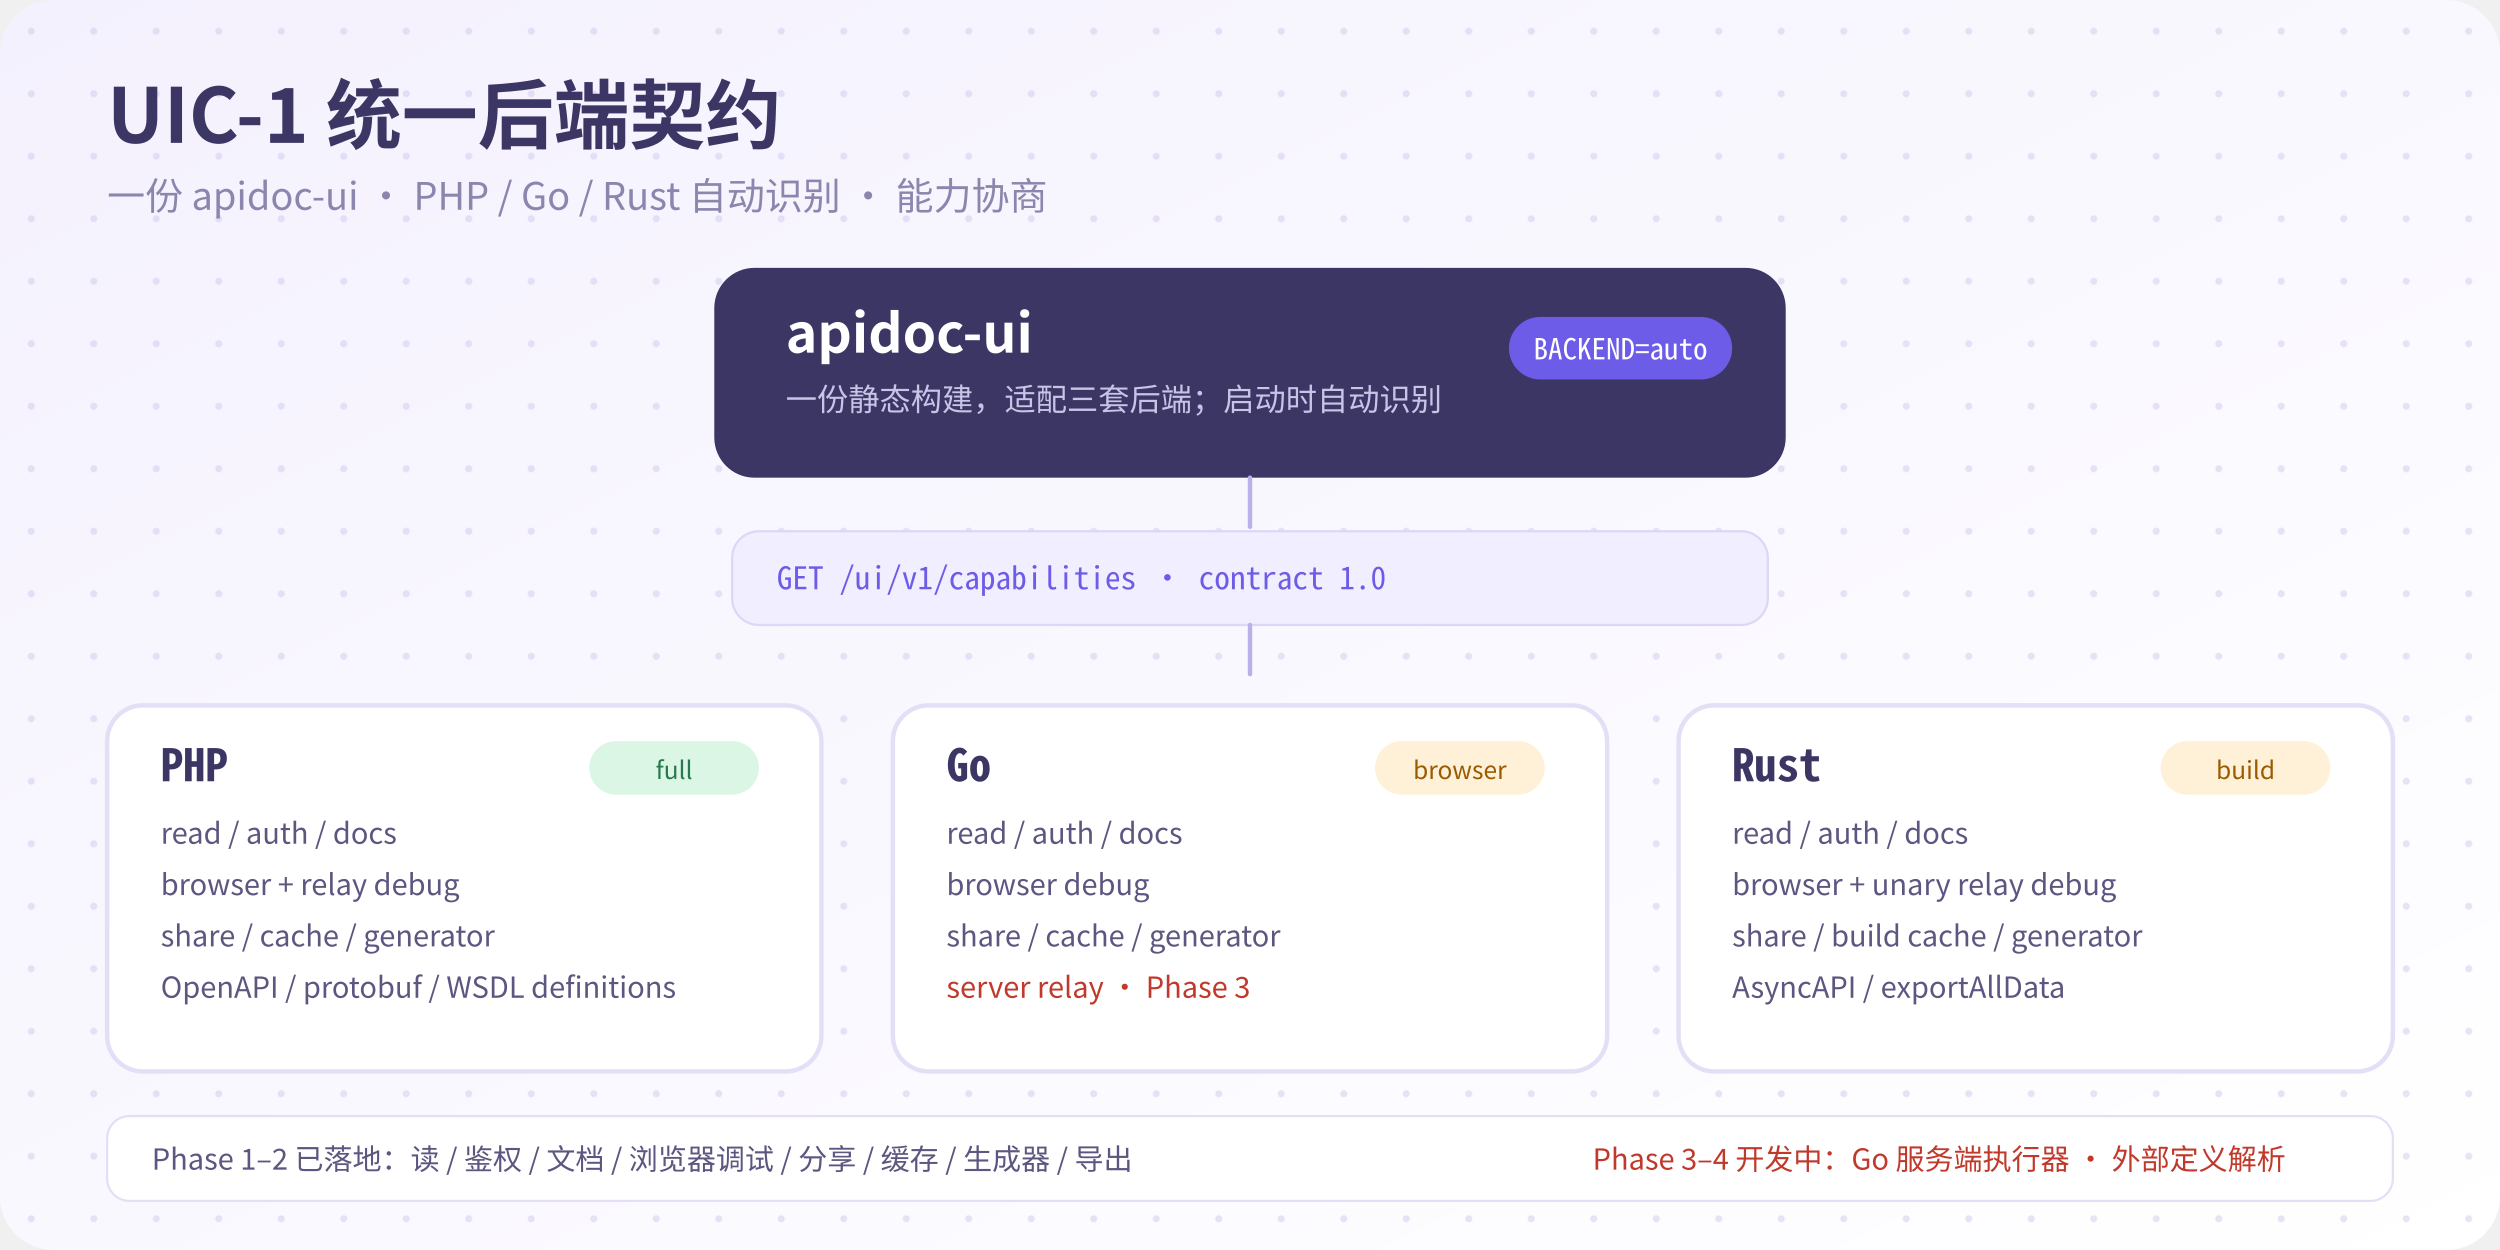
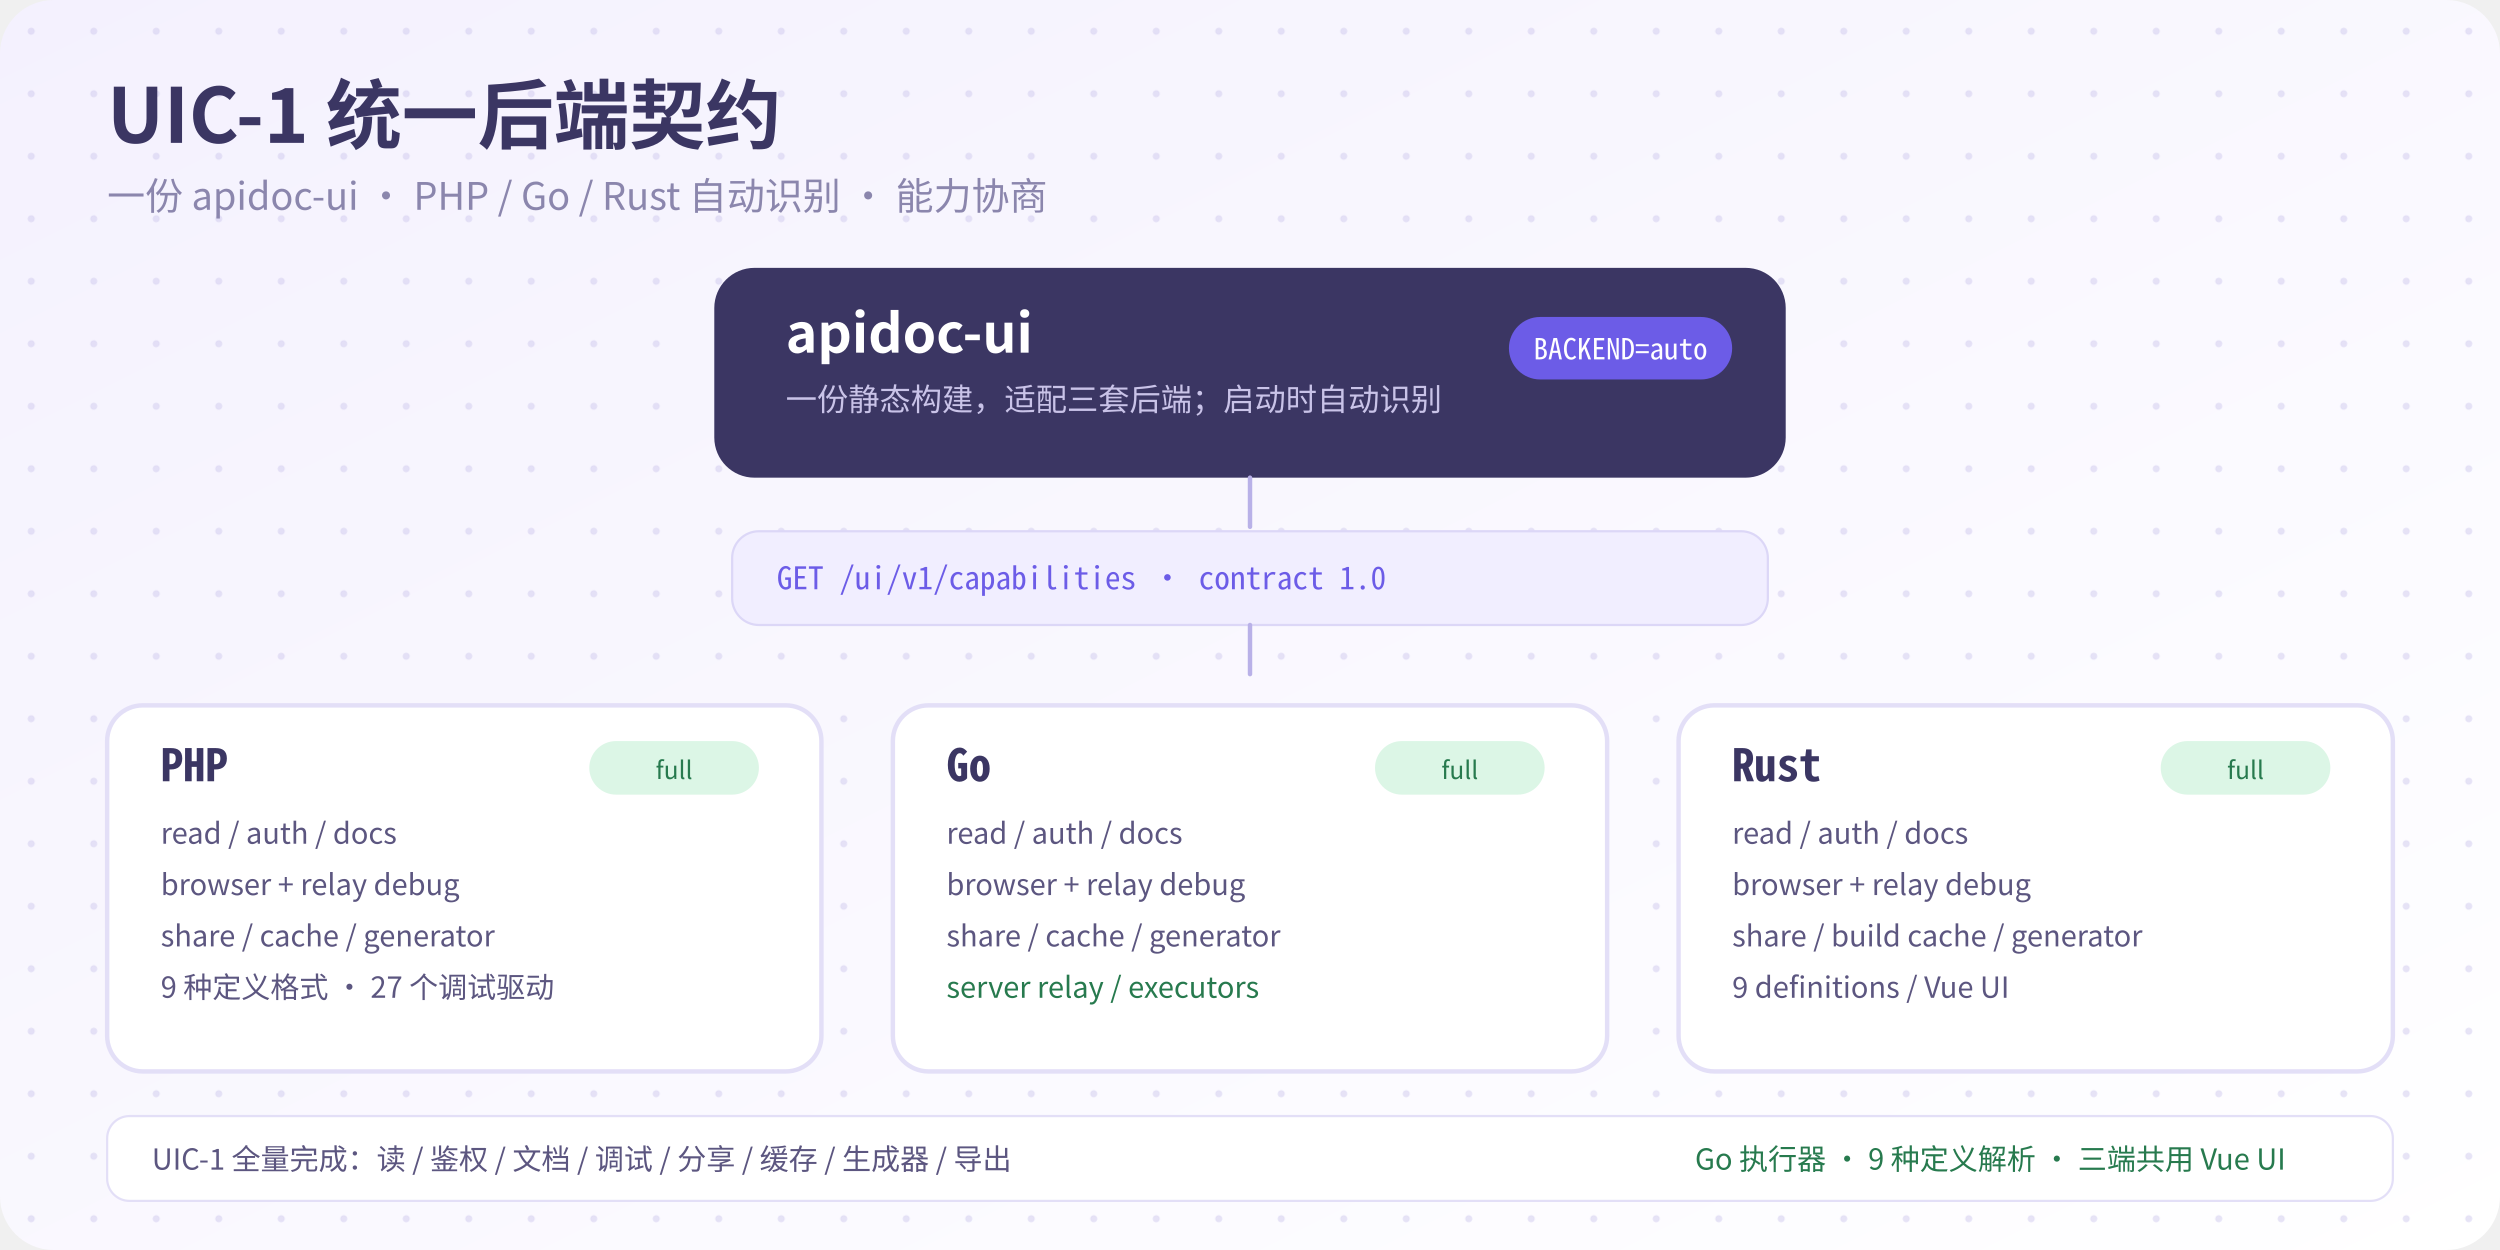
<svg xmlns="http://www.w3.org/2000/svg" viewBox="0 0 1120 560" width="1120" height="560" role="img" aria-label="UIC-1 统一后端契约：一份 apidoc-ui 自动识别 PHP、Go、Rust 后端">
  <defs>
    <linearGradient id="ubg" x1="0" y1="0" x2="1" y2="1">
      <stop offset="0" stop-color="#F4F1FE" />
      <stop offset="1" stop-color="#FFFFFF" />
    </linearGradient>
    <pattern id="udots" width="28" height="28" patternUnits="userSpaceOnUse">
      <circle cx="14" cy="14" r="1.6" fill="#CFC9EE" opacity=".5" />
    </pattern>
  </defs>
  <rect width="1120" height="560" rx="24" fill="url(#ubg)" />
  <rect width="1120" height="560" rx="24" fill="url(#udots)" />
  <text x="48" y="64" font-family="Noto Sans CJK SC, sans-serif" font-size="34" font-weight="700" fill="#3B3663">UIC-1 统一后端契约</text>
  <text x="48" y="94" font-family="Noto Sans CJK SC, sans-serif" font-size="17" fill="#8B86AD">一份 apidoc-ui · PHP / Go / Rust 自动识别 · 能力协商</text>
  <rect x="320" y="120" width="480" height="94" rx="18" fill="#3B3663" />
  <text x="352" y="158" font-family="Noto Sans CJK SC, sans-serif" font-size="24" font-weight="700" fill="#FFFFFF">apidoc-ui</text>
  <text x="352" y="184" font-family="Noto Sans CJK SC, sans-serif" font-size="14" fill="#C9C3E8">一份静态构建，适配三套后端；启动时自动识别</text>
  <rect x="676" y="142" width="100" height="28" rx="14" fill="#6C5CE7" />
  <text x="726" y="161" text-anchor="middle" font-family="Noto Sans Mono CJK SC, monospace" font-size="13" fill="#FFFFFF">BACKEND=auto</text>
  <rect x="328" y="238" width="464" height="42" rx="12" fill="#F1EEFF" stroke="#DCD7F7" />
  <text x="348" y="264" font-family="Noto Sans Mono CJK SC, monospace" font-size="14" fill="#6C5CE7">GET /ui/v1/capabilities · contract 1.0</text>
  <path d="M 560 214 L 560 236" stroke="#B9B1E8" stroke-width="2" stroke-linecap="round" />
  <path d="M 560 280 L 560 302" stroke="#B9B1E8" stroke-width="2" stroke-linecap="round" />
  <rect x="48" y="316" width="320" height="164" rx="16" fill="#FFFFFF" stroke="#E3DFF7" stroke-width="2" />
  <text x="72" y="350" font-family="Noto Sans Mono CJK SC, monospace" font-size="20" font-weight="700" fill="#3B3663">PHP</text>
  <text x="72" y="378" font-family="Noto Sans CJK SC, sans-serif" font-size="13" fill="#5C5680">read / auth / docs</text>
  <text x="72" y="401" font-family="Noto Sans CJK SC, sans-serif" font-size="13" fill="#5C5680">browser + relay debug</text>
  <text x="72" y="424" font-family="Noto Sans CJK SC, sans-serif" font-size="13" fill="#5C5680">share / cache / generator</text>
-   <text x="72" y="447" font-family="Noto Sans CJK SC, sans-serif" font-size="13" fill="#5C5680">OpenAPI / protobuf / WSDL definitions</text>
+   <text x="72" y="447" font-family="Noto Sans CJK SC, sans-serif" font-size="13" fill="#5C5680">9 种定义格式 · 27 个调试驱动</text>
  <rect x="264" y="332" width="76" height="24" rx="12" fill="#DCF6E6" />
  <text x="302" y="349" text-anchor="middle" font-family="Noto Sans CJK SC, sans-serif" font-size="11" fill="#277A4E">full</text>
  <rect x="400" y="316" width="320" height="164" rx="16" fill="#FFFFFF" stroke="#E3DFF7" stroke-width="2" />
  <text x="424" y="350" font-family="Noto Sans Mono CJK SC, monospace" font-size="20" font-weight="700" fill="#3B3663">Go</text>
  <text x="424" y="378" font-family="Noto Sans CJK SC, sans-serif" font-size="13" fill="#5C5680">read / auth / docs</text>
-   <text x="424" y="401" font-family="Noto Sans CJK SC, sans-serif" font-size="13" fill="#5C5680">browser debug</text>
+   <text x="424" y="401" font-family="Noto Sans CJK SC, sans-serif" font-size="13" fill="#5C5680">browser + relay debug</text>
  <text x="424" y="424" font-family="Noto Sans CJK SC, sans-serif" font-size="13" fill="#5C5680">share / cache / generator</text>
-   <text x="424" y="447" font-family="Noto Sans CJK SC, sans-serif" font-size="13" fill="#C0392B">server relay · Phase 3</text>
-   <rect x="616" y="332" width="76" height="24" rx="12" fill="#FFF0D8" />
-   <text x="654" y="349" text-anchor="middle" font-family="Noto Sans CJK SC, sans-serif" font-size="11" fill="#9A5B00">browser</text>
+   <text x="424" y="447" font-family="Noto Sans CJK SC, sans-serif" font-size="13" fill="#277A4E">server relay / executors</text>
+   <rect x="616" y="332" width="76" height="24" rx="12" fill="#DCF6E6" />
+   <text x="654" y="349" text-anchor="middle" font-family="Noto Sans CJK SC, sans-serif" font-size="11" fill="#277A4E">full</text>
  <rect x="752" y="316" width="320" height="164" rx="16" fill="#FFFFFF" stroke="#E3DFF7" stroke-width="2" />
  <text x="776" y="350" font-family="Noto Sans Mono CJK SC, monospace" font-size="20" font-weight="700" fill="#3B3663">Rust</text>
  <text x="776" y="378" font-family="Noto Sans CJK SC, sans-serif" font-size="13" fill="#5C5680">read / auth / docs</text>
-   <text x="776" y="401" font-family="Noto Sans CJK SC, sans-serif" font-size="13" fill="#5C5680">browser + unary relay debug</text>
+   <text x="776" y="401" font-family="Noto Sans CJK SC, sans-serif" font-size="13" fill="#5C5680">browser + relay debug</text>
  <text x="776" y="424" font-family="Noto Sans CJK SC, sans-serif" font-size="13" fill="#5C5680">share / build cache / generator</text>
-   <text x="776" y="447" font-family="Noto Sans CJK SC, sans-serif" font-size="13" fill="#5C5680">AsyncAPI / exportAllData</text>
-   <rect x="968" y="332" width="76" height="24" rx="12" fill="#FFF0D8" />
-   <text x="1006" y="349" text-anchor="middle" font-family="Noto Sans CJK SC, sans-serif" font-size="11" fill="#9A5B00">build</text>
+   <text x="776" y="447" font-family="Noto Sans CJK SC, sans-serif" font-size="13" fill="#5C5680">9 definitions / Vue UI</text>
+   <rect x="968" y="332" width="76" height="24" rx="12" fill="#DCF6E6" />
+   <text x="1006" y="349" text-anchor="middle" font-family="Noto Sans CJK SC, sans-serif" font-size="11" fill="#277A4E">full</text>
  <rect x="48" y="500" width="1024" height="38" rx="10" fill="#FFFFFF" stroke="#E3DFF7" />
-   <text x="68" y="524" font-family="Noto Sans CJK SC, sans-serif" font-size="13" fill="#5C5680">Phase 1–2 已落地：读 / 鉴权 / 文档 / 浏览器调试 / 分享 / 缓存 / 生成器 / 导出</text>
-   <text x="1024" y="524" text-anchor="end" font-family="Noto Sans CJK SC, sans-serif" font-size="13" fill="#C0392B">Phase 3–4 开发中：Go 服务端执行器 · 外部定义解析</text>
+   <text x="68" y="524" font-family="Noto Sans CJK SC, sans-serif" font-size="13" fill="#5C5680">UIC-1 全量完成：读 / 鉴权 / 文档 / 调试 / 分享 / 缓存 / 生成器 / 导出</text>
+   <text x="1024" y="524" text-anchor="end" font-family="Noto Sans CJK SC, sans-serif" font-size="13" fill="#277A4E">Go 执行器 · 9 种定义解析 · 三端共用 Vue UI</text>
</svg>
